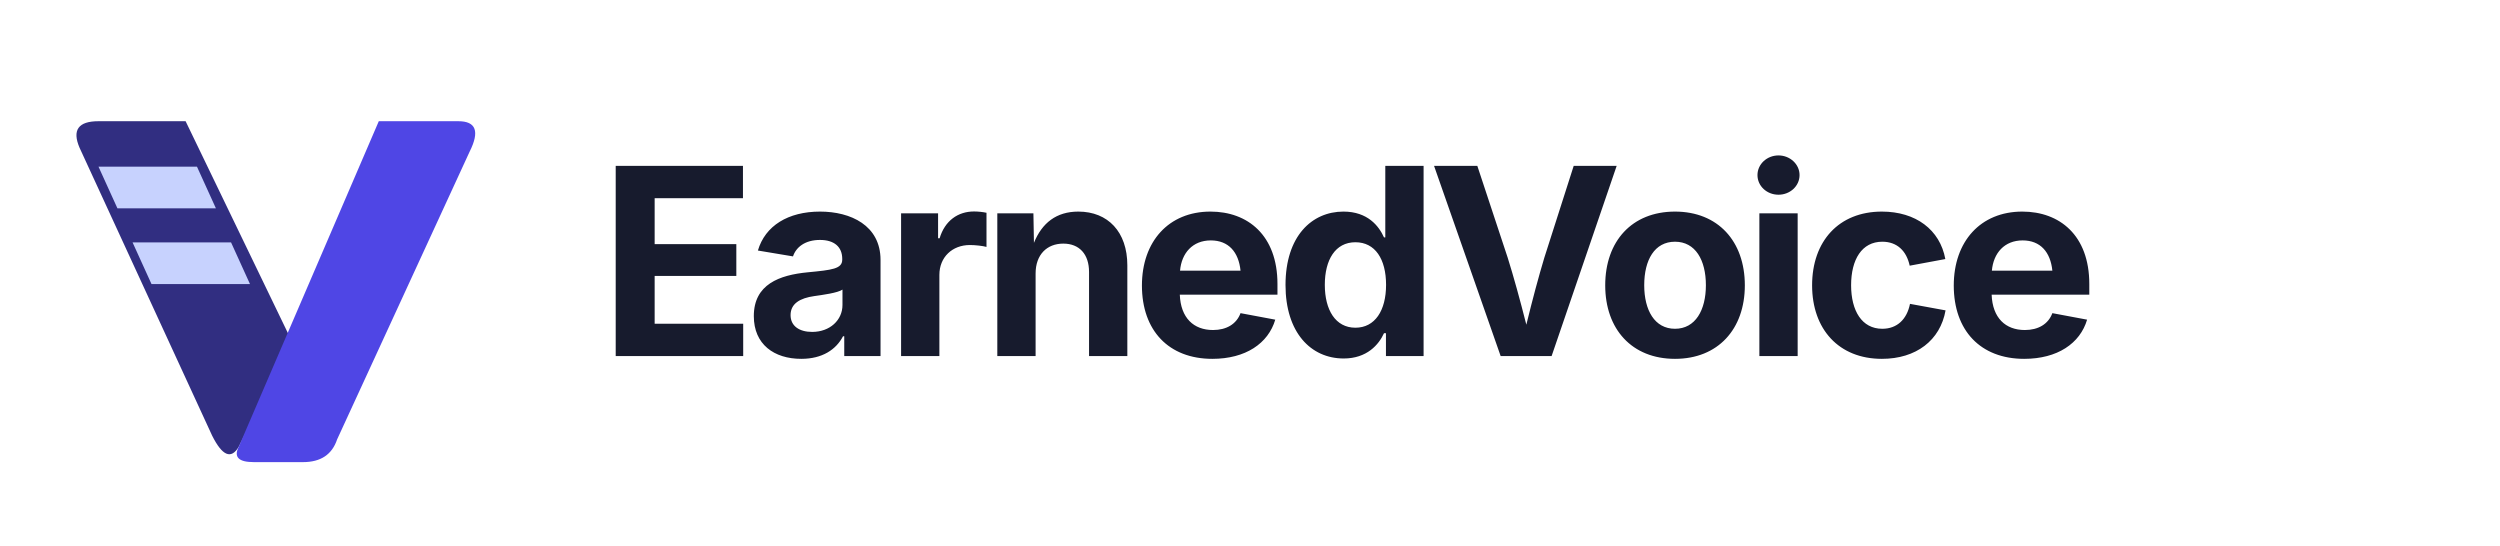
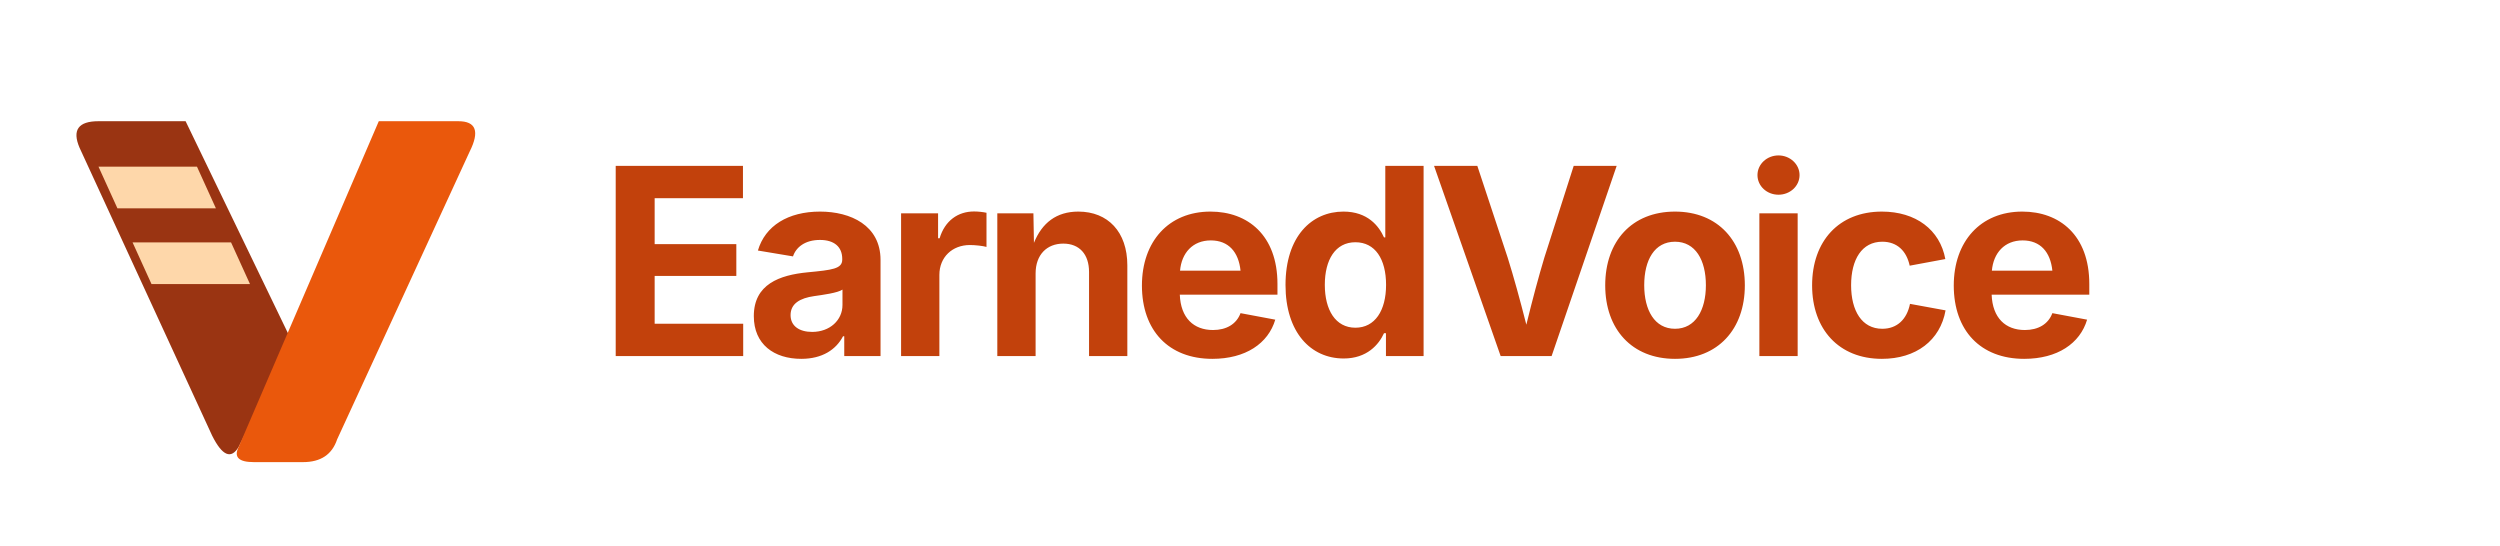
<svg xmlns="http://www.w3.org/2000/svg" width="660" height="144" viewBox="0 0 660 144" fill="none" role="img" aria-labelledby="title desc">
+   <style>
+     .ascent-left { fill: #9a3412; }
+     .ascent-right { fill: #ea580c; }
+     .ascent-detail { fill: #fed7aa; }
+     .wordmark { fill: #c2410c; }
+     @media (prefers-color-scheme: dark) {
+       .ascent-left { fill: #fdba74; }
+       .ascent-right { fill: #fb923c; }
+       .ascent-detail { fill: #7c2d12; }
+       .wordmark { fill: #fb923c; }
+     }
+   </style>
  <g transform="translate(12 12)">
-     <path d="M9 27Q6 20 14 20H37L65 78L51 106Q48 111 44 103Z" fill="#312E81" />
-     <path d="M51 106L88 20H109Q116 20 112 28L77 104Q75 110 68 110H55Q49 110 51 106Z" fill="#4F46E5" />
-     <path d="M14 32H40L45 43H19ZM23 52H49L54 63H28Z" fill="#C7D2FE" />
+     <path class="ascent-left" d="M9 27Q6 20 14 20H37L65 78L51 106Q48 111 44 103Z" />
+     <path class="ascent-right" d="M51 106L88 20H109Q116 20 112 28L77 104Q75 110 68 110H55Q49 110 51 106Z" />
+     <path class="ascent-detail" d="M14 32H40L45 43H19ZM23 52H49L54 63H28Z" />
  </g>
-   <text x="158" y="94" fill="#171B2D" font-family="Inter, Arial, sans-serif" font-size="69" font-weight="700" letter-spacing="-3.2">EarnedVoice</text>
+   <text x="158" y="94" class="wordmark" font-family="Inter, Arial, sans-serif" font-size="69" font-weight="700" letter-spacing="-3.2">EarnedVoice</text>
</svg>
